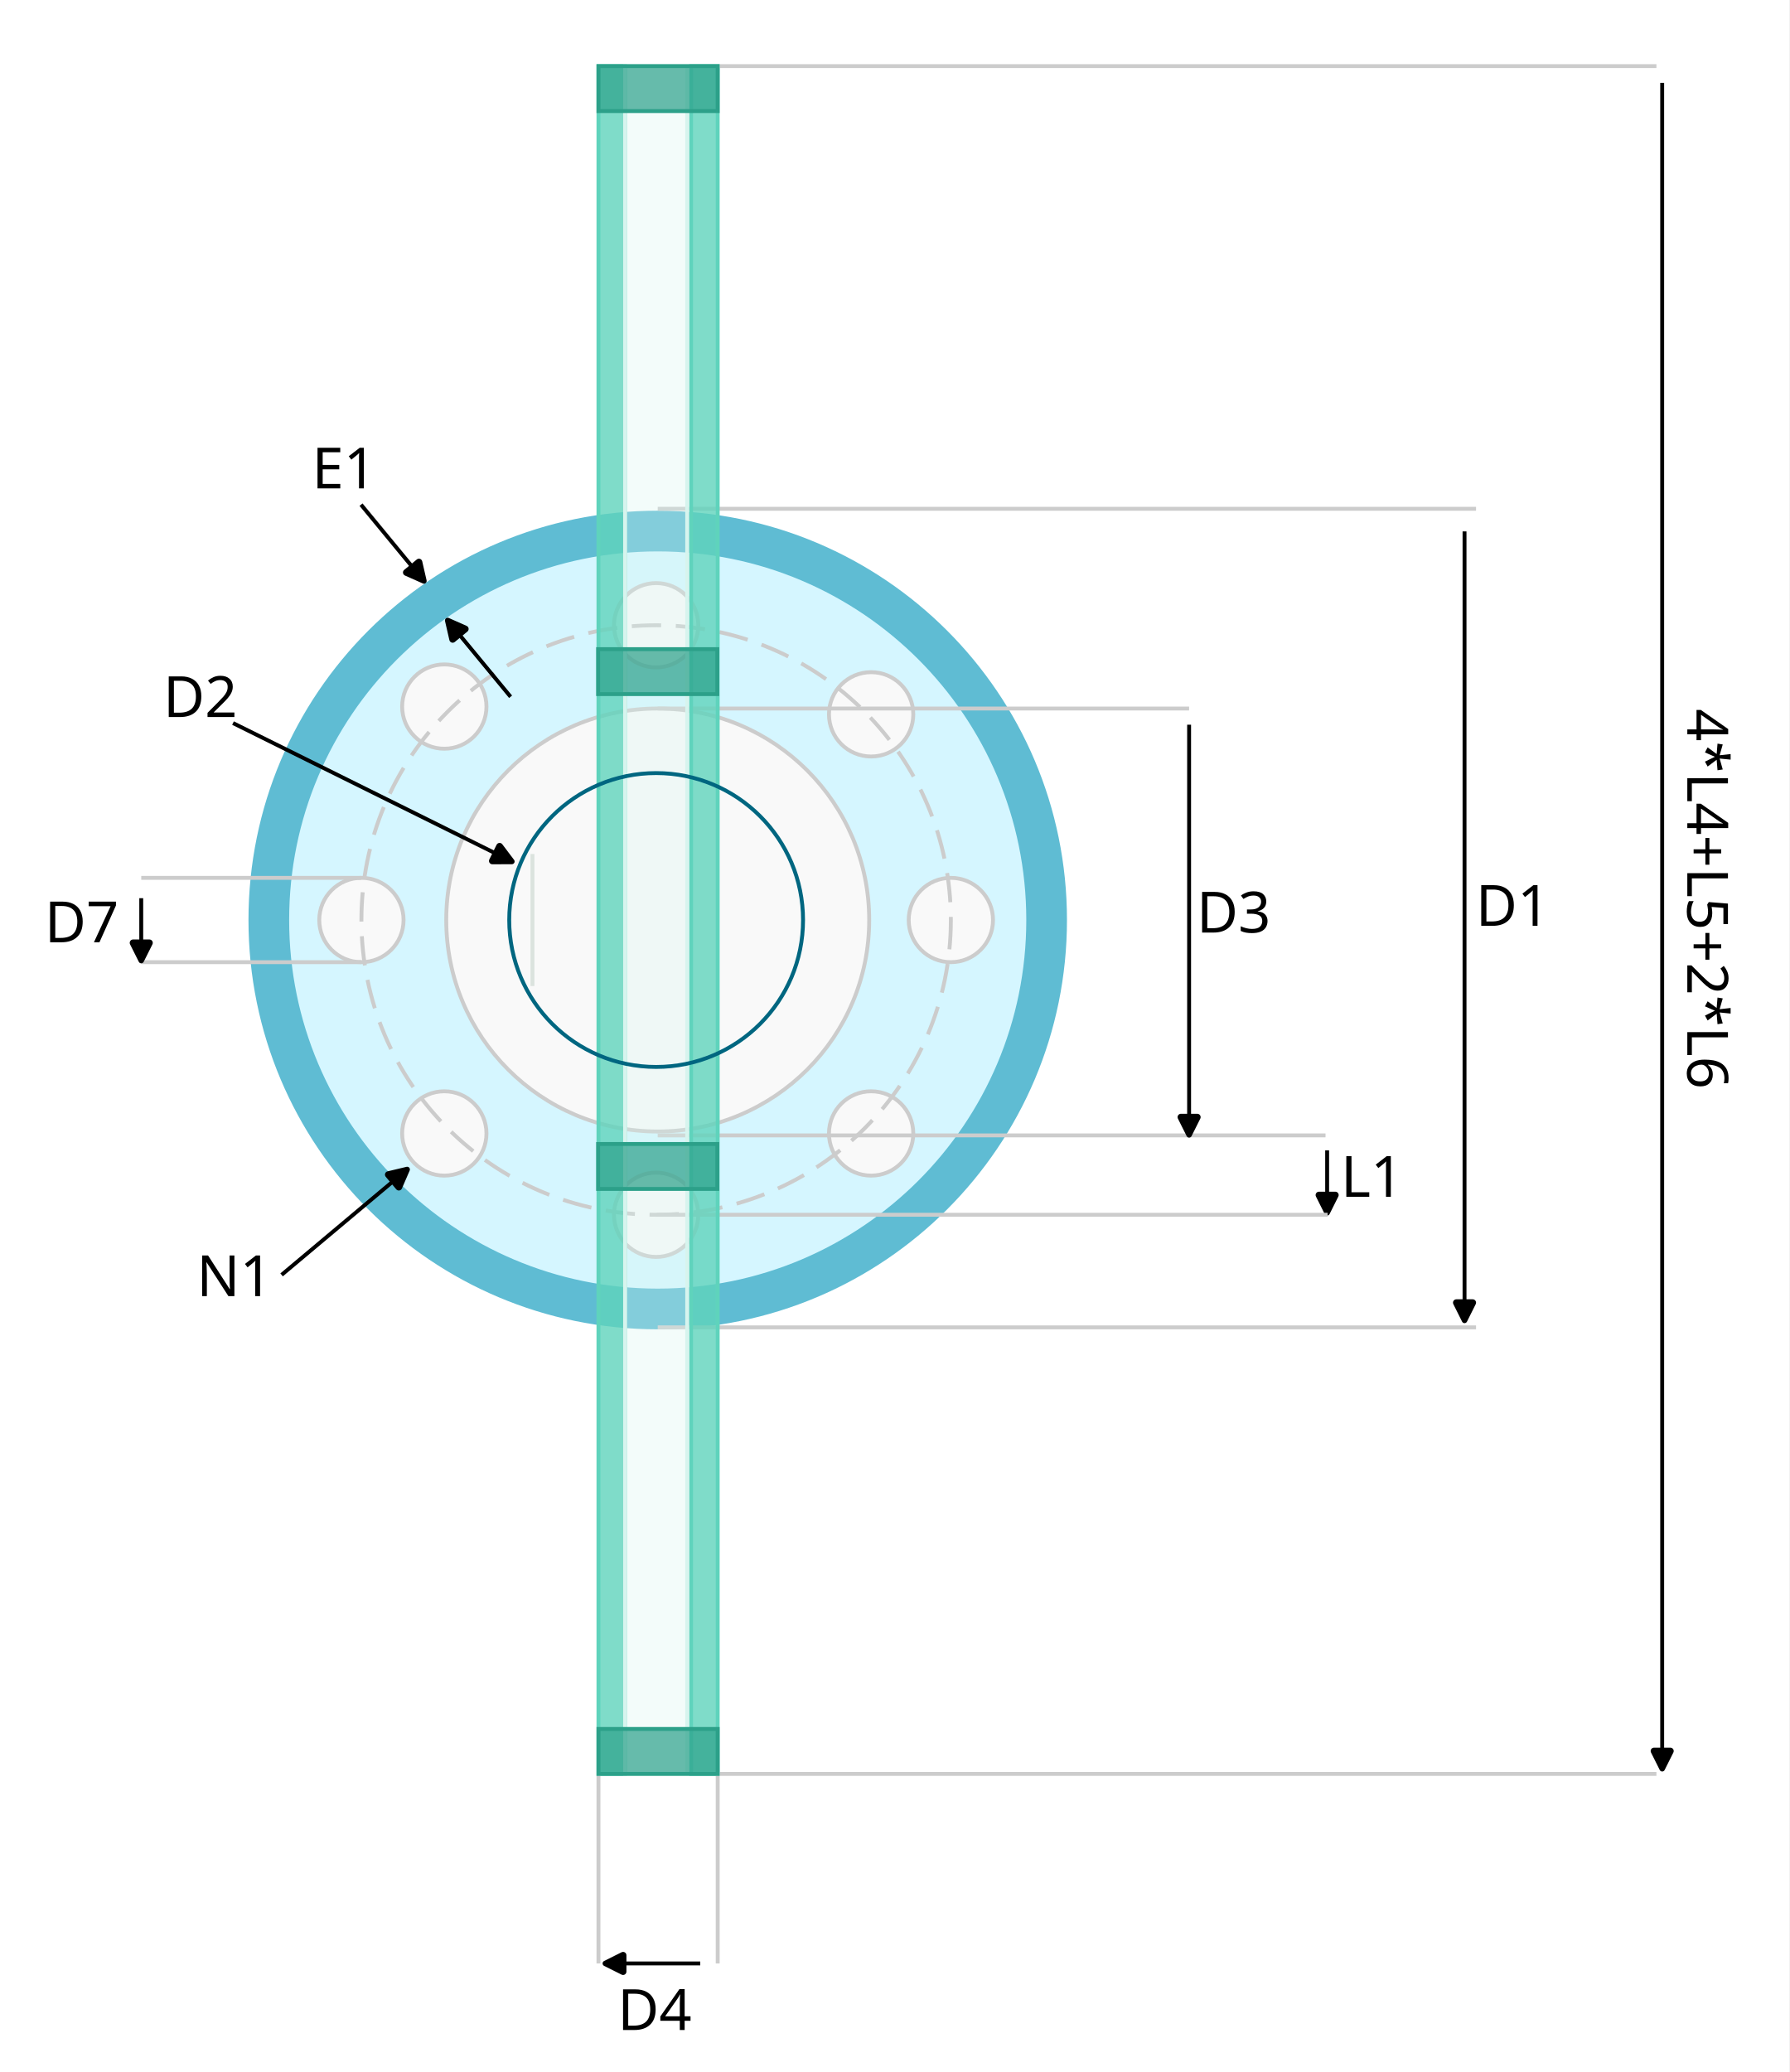
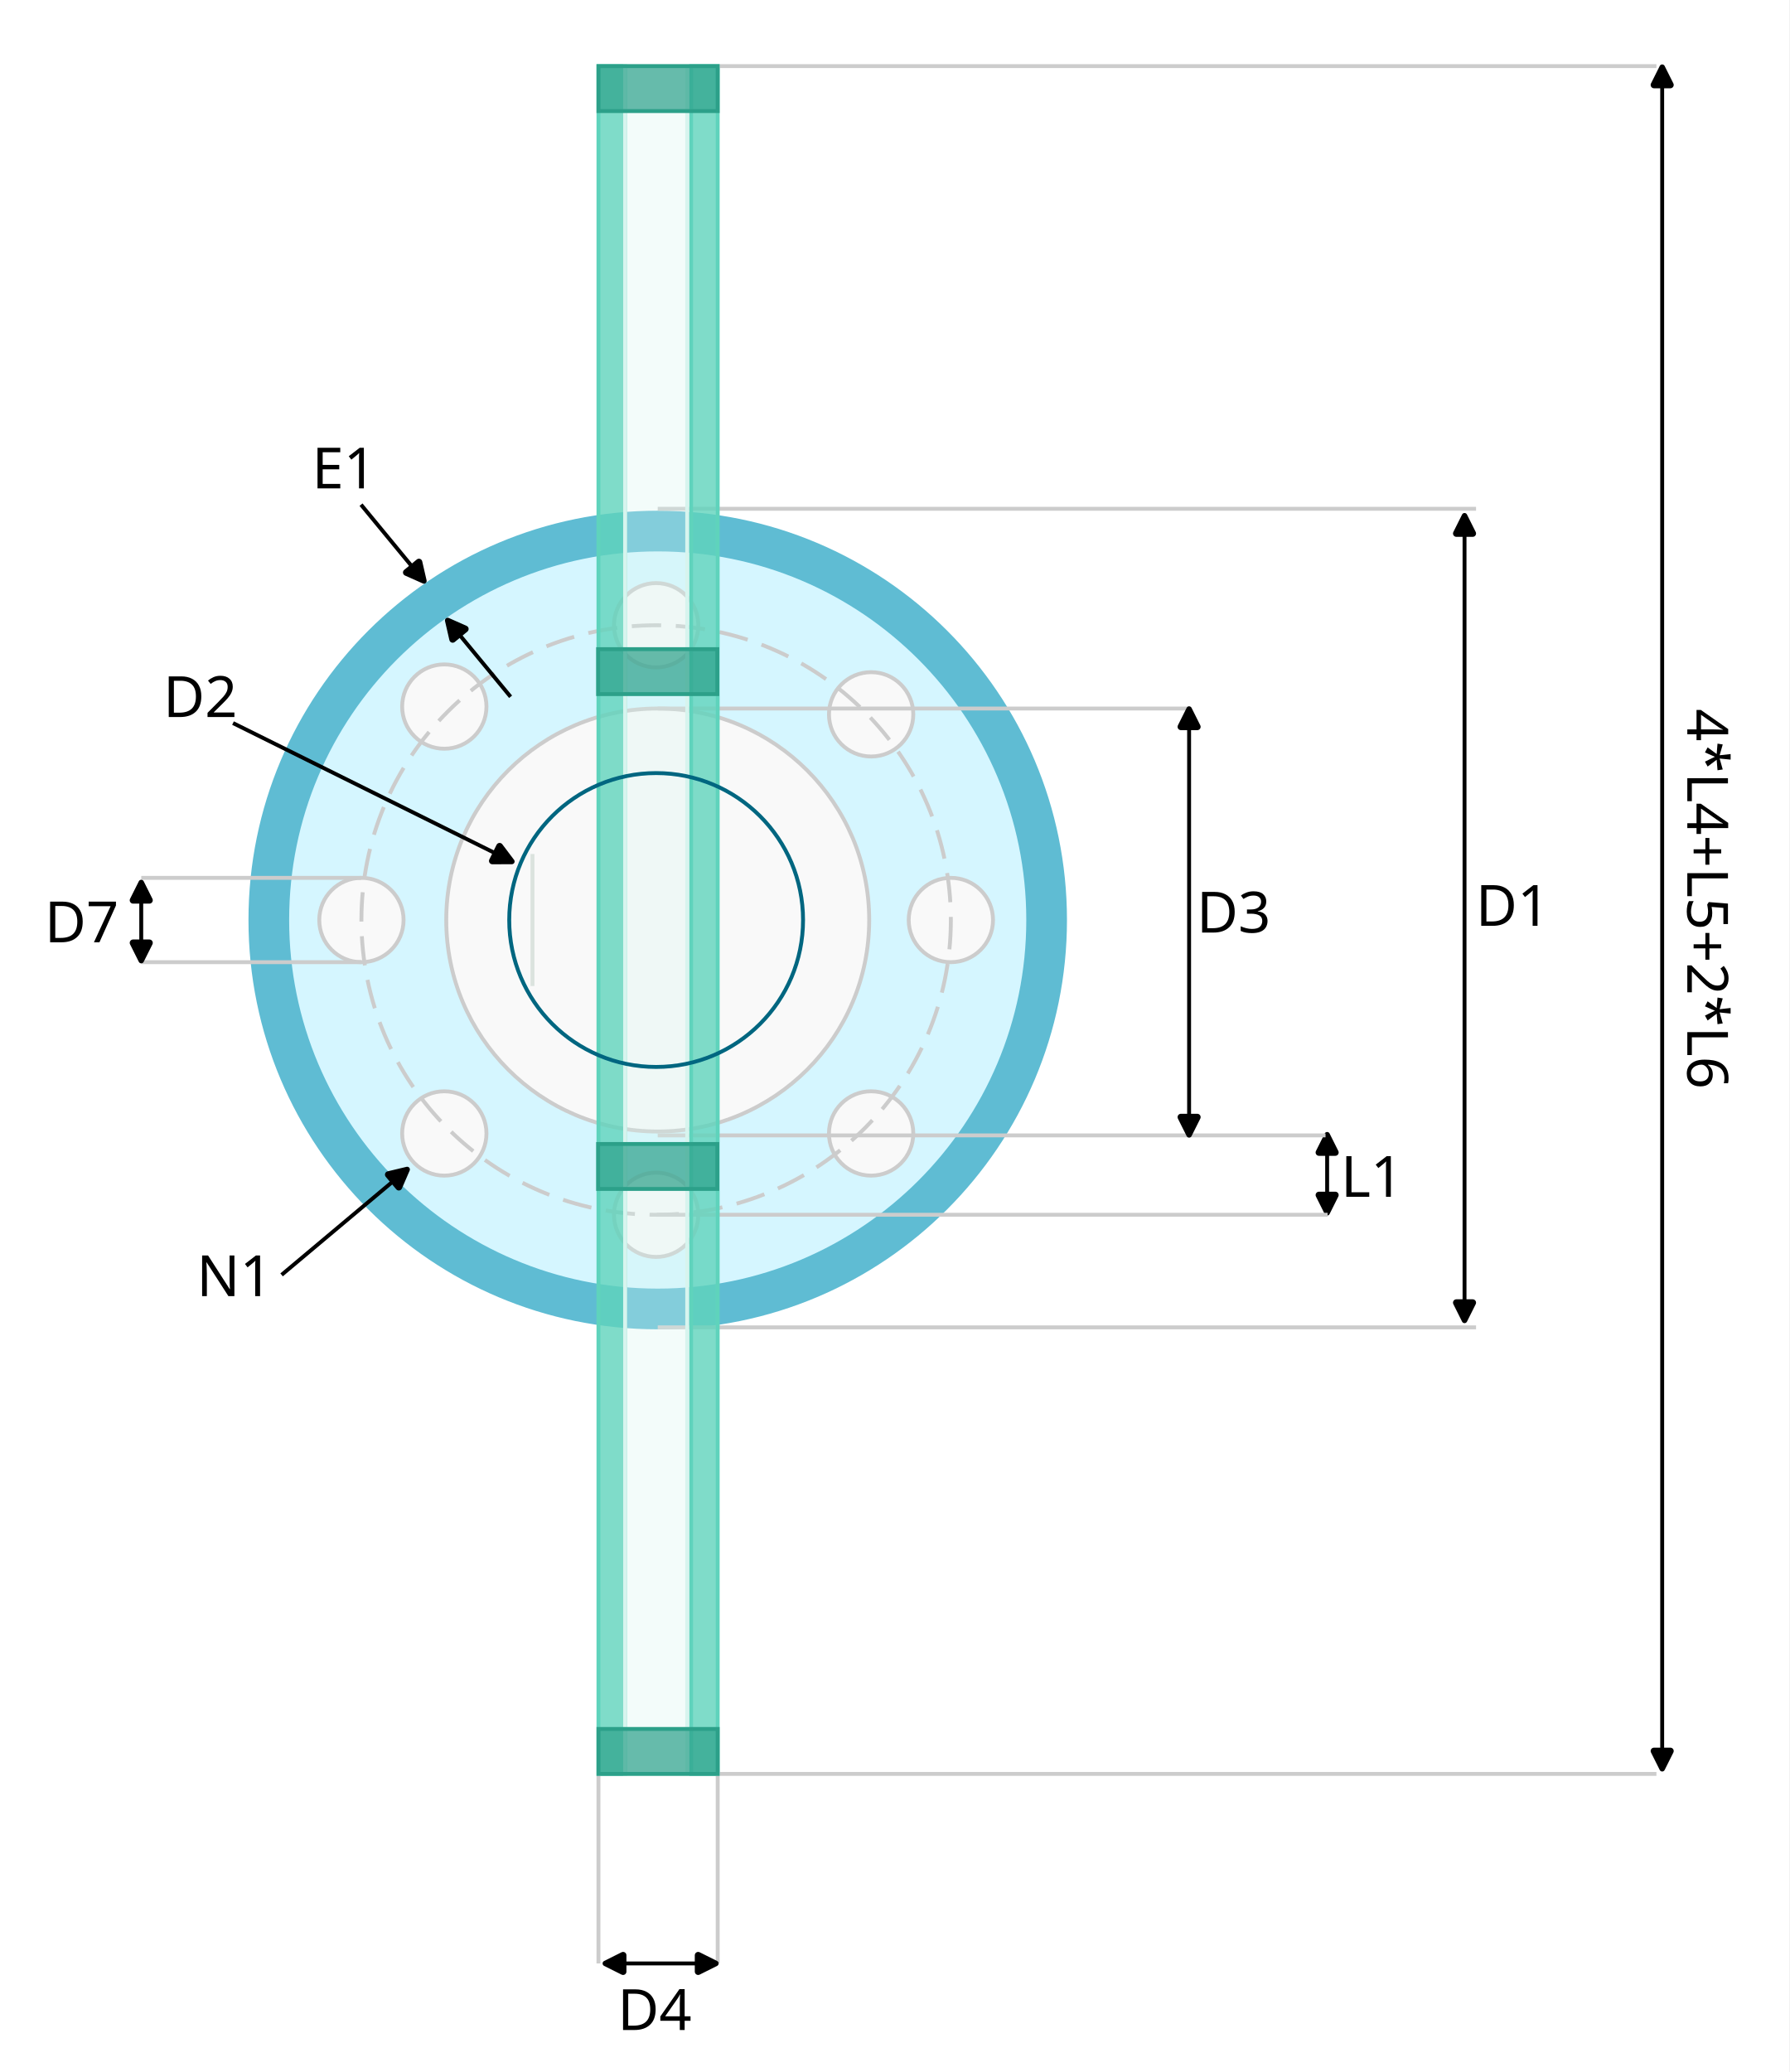
<svg xmlns="http://www.w3.org/2000/svg" width="460.863" height="533.622" viewBox="0 0 121.937 141.187">
  <defs>
    <marker id="a" markerHeight="1" markerWidth="1" orient="auto-start-reverse" preserveAspectRatio="xMidYMid" refX="0" refY="0" style="overflow:visible" viewBox="0 0 1 1">
      <path d="M-.211-4.106 6.21-.894a1 1 90 0 1 0 1.788L-.21 4.106A1.236 1.236 31.717 0 1-2 3v-6A1.236 1.236 148.283 0 1-.211-4.106z" style="fill:context-stroke;fill-rule:evenodd;stroke:none" transform="scale(.7)" />
    </marker>
    <marker id="d" markerHeight="1" markerWidth="1" orient="auto-start-reverse" preserveAspectRatio="xMidYMid" refX="0" refY="0" style="overflow:visible" viewBox="0 0 1 1">
      <path d="M-.211-4.106 6.21-.894a1 1 90 0 1 0 1.788L-.21 4.106A1.236 1.236 31.717 0 1-2 3v-6A1.236 1.236 148.283 0 1-.211-4.106z" style="fill:context-stroke;fill-rule:evenodd;stroke:none" transform="scale(.7)" />
    </marker>
    <marker id="e" markerHeight="1" markerWidth="1" orient="auto-start-reverse" preserveAspectRatio="xMidYMid" refX="0" refY="0" style="overflow:visible" viewBox="0 0 1 1">
      <path d="M-.211-4.106 6.21-.894a1 1 90 0 1 0 1.788L-.21 4.106A1.236 1.236 31.717 0 1-2 3v-6A1.236 1.236 148.283 0 1-.211-4.106z" style="fill:context-stroke;fill-rule:evenodd;stroke:none" transform="scale(.7)" />
    </marker>
    <marker id="h" markerHeight="1" markerWidth="1" orient="auto-start-reverse" preserveAspectRatio="xMidYMid" refX="0" refY="0" style="overflow:visible" viewBox="0 0 1 1">
      <path d="M-.211-4.106 6.21-.894a1 1 90 0 1 0 1.788L-.21 4.106A1.236 1.236 31.717 0 1-2 3v-6A1.236 1.236 148.283 0 1-.211-4.106z" style="fill:context-stroke;fill-rule:evenodd;stroke:none" transform="scale(.7)" />
    </marker>
    <marker id="i" markerHeight="1" markerWidth="1" orient="auto-start-reverse" preserveAspectRatio="xMidYMid" refX="0" refY="0" style="overflow:visible" viewBox="0 0 1 1">
      <path d="M-.211-4.106 6.21-.894a1 1 90 0 1 0 1.788L-.21 4.106A1.236 1.236 31.717 0 1-2 3v-6A1.236 1.236 148.283 0 1-.211-4.106z" style="fill:context-stroke;fill-rule:evenodd;stroke:none" transform="scale(.7)" />
    </marker>
    <marker id="k" markerHeight="1" markerWidth="1" orient="auto-start-reverse" preserveAspectRatio="xMidYMid" refX="0" refY="0" style="overflow:visible" viewBox="0 0 1 1">
      <path d="M-.211-4.106 6.21-.894a1 1 90 0 1 0 1.788L-.21 4.106A1.236 1.236 31.717 0 1-2 3v-6A1.236 1.236 148.283 0 1-.211-4.106z" style="fill:context-stroke;fill-rule:evenodd;stroke:none" transform="scale(.7)" />
    </marker>
    <marker id="l" markerHeight="1" markerWidth="1" orient="auto-start-reverse" preserveAspectRatio="xMidYMid" refX="0" refY="0" style="overflow:visible" viewBox="0 0 1 1">
      <path d="M-.211-4.106 6.21-.894a1 1 90 0 1 0 1.788L-.21 4.106A1.236 1.236 31.717 0 1-2 3v-6A1.236 1.236 148.283 0 1-.211-4.106z" style="fill:context-stroke;fill-rule:evenodd;stroke:none" transform="scale(.7)" />
    </marker>
    <marker id="n" markerHeight="1" markerWidth="1" orient="auto-start-reverse" preserveAspectRatio="xMidYMid" refX="0" refY="0" style="overflow:visible" viewBox="0 0 1 1">
      <path d="M-.211-4.106 6.21-.894a1 1 90 0 1 0 1.788L-.21 4.106A1.236 1.236 31.717 0 1-2 3v-6A1.236 1.236 148.283 0 1-.211-4.106z" style="fill:context-stroke;fill-rule:evenodd;stroke:none" transform="scale(.7)" />
    </marker>
    <marker id="o" markerHeight="1" markerWidth="1" orient="auto-start-reverse" preserveAspectRatio="xMidYMid" refX="0" refY="0" style="overflow:visible" viewBox="0 0 1 1">
      <path d="M-.211-4.106 6.21-.894a1 1 90 0 1 0 1.788L-.21 4.106A1.236 1.236 31.717 0 1-2 3v-6A1.236 1.236 148.283 0 1-.211-4.106z" style="fill:context-stroke;fill-rule:evenodd;stroke:none" transform="scale(.7)" />
    </marker>
    <path id="q" d="M354.032 1673.148h56.653v55.248h-56.653z" />
    <path id="p" d="M272.342 1674.881h50.345v33.865h-50.345z" />
    <path id="m" d="M350.607 1212.248h100.995v41.837H350.607z" />
    <path id="b" d="M348.786 275.767h64.579v35.919h-64.579z" />
    <path id="c" d="M348.786 275.767h64.579v35.919h-64.579z" />
    <path id="f" d="M348.786 275.767h64.579v35.919h-64.579z" />
    <path id="g" d="M55.144 1137.68h45.352v36.638H55.144z" />
    <path id="j" d="M348.786 275.767h64.579v35.919h-64.579z" />
    <path id="r" d="M245.254 243.195h158.83v32.992h-158.83z" />
  </defs>
  <g transform="translate(-25.362 -405.986)">
    <path d="M25.495 406.118h121.672v140.923H25.495z" style="fill:#fff;fill-opacity:1;stroke:#fff;stroke-width:.265;stroke-opacity:1" />
    <circle cx="70.185" cy="468.676" r="27.757" style="fill:#5fbcd3;fill-opacity:1;stroke:#5fbcd3;stroke-width:.265;stroke-dasharray:none;stroke-opacity:1" />
-     <path d="M115.805 487.559v-3.185" style="fill:none;stroke:#000;stroke-width:.265px;stroke-linecap:butt;stroke-linejoin:miter;stroke-opacity:1;marker-start:url(#a);marker-end:url(#RoundedArrow-7-7-9)" />
+     <path d="M115.805 487.559v-3.185" style="fill:none;stroke:#000;stroke-width:.265px;stroke-linecap:butt;stroke-linejoin:miter;stroke-opacity:1;marker-start:url(#a);marker-end:url(#a)" />
    <circle cx="70.185" cy="468.676" r="24.985" style="fill:#d5f6ff;fill-opacity:1;stroke:#d5f6ff;stroke-width:.265;stroke-dasharray:none;stroke-opacity:1" />
    <circle cx="70.185" cy="468.676" r="14.412" style="fill:#f9f9f9;stroke:#ccc;stroke-width:.265;stroke-dasharray:none" />
    <circle cx="70.077" cy="448.591" r="2.873" style="fill:#f9f9f9;stroke:#ccc;stroke-width:.265;stroke-dasharray:none;stroke-dashoffset:0" />
    <circle cx="90.162" cy="468.676" r="2.873" style="fill:#f9f9f9;stroke:#ccc;stroke-width:.265;stroke-dasharray:none;stroke-dashoffset:0" />
    <circle cx="70.077" cy="488.761" r="2.873" style="fill:#f9f9f9;stroke:#ccc;stroke-width:.265;stroke-dasharray:none;stroke-dashoffset:0" />
    <circle cx="49.992" cy="468.676" r="2.873" style="fill:#f9f9f9;stroke:#ccc;stroke-width:.265;stroke-dasharray:none;stroke-dashoffset:0" />
    <circle cx="84.728" cy="454.661" r="2.873" style="fill:#f9f9f9;stroke:#ccc;stroke-width:.265;stroke-dasharray:none;stroke-dashoffset:0" />
    <circle cx="84.728" cy="483.22" r="2.873" style="fill:#f9f9f9;stroke:#ccc;stroke-width:.265;stroke-dasharray:none;stroke-dashoffset:0" />
    <circle cx="55.641" cy="483.22" r="2.873" style="fill:#f9f9f9;stroke:#ccc;stroke-width:.265;stroke-dasharray:none;stroke-dashoffset:0" />
    <circle cx="55.641" cy="454.132" r="2.873" style="fill:#f9f9f9;stroke:#ccc;stroke-width:.265;stroke-dasharray:none;stroke-dashoffset:0" />
    <circle cx="70.077" cy="468.676" r="20.085" style="fill:none;stroke:#ccc;stroke-width:.265;stroke-dasharray:2,1;stroke-dashoffset:0" />
    <path d="M70.185 483.352h45.51M70.185 454.265h36.213M70.108 488.76h45.728" style="fill:#ccc;stroke:#ccc;stroke-width:.265px;stroke-linecap:butt;stroke-linejoin:miter;stroke-opacity:1" />
    <text xml:space="preserve" style="font-size:14.667px;line-height:1.25;font-family:sans-serif;white-space:pre;shape-inside:url(#b);display:inline" transform="matrix(.26458 0 0 .26458 14.627 393.135)">
      <tspan x="348.785" y="288.744">D3</tspan>
    </text>
    <text xml:space="preserve" style="font-size:14.667px;line-height:1.25;font-family:sans-serif;white-space:pre;shape-inside:url(#c);display:inline" transform="matrix(.26458 0 0 .26458 24.455 411.14)">
      <tspan x="348.785" y="288.744">L1</tspan>
    </text>
-     <path d="M106.398 482.25v-26.882" style="fill:none;stroke:#000;stroke-width:.265px;stroke-linecap:butt;stroke-linejoin:miter;stroke-opacity:1;marker-start:url(#d);marker-end:url(#RoundedArrow-7-7)" />
+     <path d="M106.398 482.25v-26.882" style="fill:none;stroke:#000;stroke-width:.265px;stroke-linecap:butt;stroke-linejoin:miter;stroke-opacity:1;marker-start:url(#d);marker-end:url(#d)" />
    <path d="M34.988 465.804h15.004M34.988 471.549h15.004" style="fill:#ccc;stroke:#ccc;stroke-width:.265px;stroke-linecap:butt;stroke-linejoin:miter;stroke-opacity:1" />
-     <path d="M34.988 470.373v-3.184" style="fill:none;stroke:#000;stroke-width:.265px;stroke-linecap:butt;stroke-linejoin:miter;stroke-opacity:1;marker-start:url(#e);marker-end:url(#RoundedArrow-7-7-9-2)" />
+     <path d="M34.988 470.374v-3.185" style="fill:none;stroke:#000;stroke-width:.265px;stroke-linecap:butt;stroke-linejoin:miter;stroke-opacity:1;marker-start:url(#e);marker-end:url(#e)" />
    <text xml:space="preserve" style="font-size:14.667px;line-height:1.25;font-family:sans-serif;white-space:pre;shape-inside:url(#f);display:inline" transform="matrix(.26458 0 0 .26458 -63.88 393.797)">
      <tspan x="348.785" y="288.744">D7</tspan>
    </text>
    <text xml:space="preserve" style="font-size:14.667px;line-height:1.25;font-family:sans-serif;white-space:pre;shape-inside:url(#g);display:inline" transform="matrix(.26458 0 0 .26458 24.17 189.863)">
      <tspan x="55.145" y="1150.656">N1</tspan>
    </text>
    <path d="m44.552 492.856 7.74-6.495" style="fill:none;stroke:#000;stroke-width:.265px;stroke-linecap:butt;stroke-linejoin:miter;stroke-opacity:1;marker-end:url(#h)" />
    <path d="M70.185 440.655h55.768M70.185 496.433h55.768" style="fill:#ccc;stroke:#ccc;stroke-width:.265px;stroke-linecap:butt;stroke-linejoin:miter;stroke-opacity:1" />
-     <path d="M125.168 494.892v-52.696" style="fill:none;stroke:#000;stroke-width:.265px;stroke-linecap:butt;stroke-linejoin:miter;stroke-opacity:1;marker-start:url(#i);marker-end:url(#RoundedArrow-7-7-9-1-2)" />
+     <path d="M125.168 494.892v-52.696" style="fill:none;stroke:#000;stroke-width:.265px;stroke-linecap:butt;stroke-linejoin:miter;stroke-opacity:1;marker-start:url(#i);marker-end:url(#i)" />
    <text xml:space="preserve" style="font-size:14.667px;line-height:1.25;font-family:sans-serif;white-space:pre;shape-inside:url(#j);display:inline" transform="matrix(.26458 0 0 .26458 33.65 392.676)">
      <tspan x="348.785" y="288.744">D1</tspan>
    </text>
    <path d="M61.649 473.174v-8.996" style="fill:#9bd4e1;fill-opacity:.5;stroke:#dbe3de;stroke-width:.265px;stroke-linecap:butt;stroke-linejoin:miter;stroke-opacity:1" />
    <path d="M-67.96-526.861h1.814v116.37h-1.814zM-74.272-526.861h1.814v116.37h-1.814z" style="fill:#5fd3bc;fill-opacity:.8;stroke:#5fd3bc;stroke-width:.265" transform="scale(-1)" />
    <path d="M-72.194-526.861h4.233v116.37h-4.233z" style="fill:#d7f4ee;fill-opacity:.3;stroke:#d7f4ee;stroke-width:.265;stroke-opacity:1" transform="scale(-1)" />
    <circle cx="70.077" cy="468.676" r="10.012" style="fill:none;stroke:#006680;stroke-width:.265;stroke-dasharray:none" />
    <path d="m60.158 453.464-3.608-4.375" style="fill:none;stroke:#000;stroke-width:.265px;stroke-linecap:butt;stroke-linejoin:miter;stroke-opacity:1;marker-end:url(#k)" />
    <path d="m49.966 440.374 3.607 4.375" style="fill:none;stroke:#000;stroke-width:.265px;stroke-linecap:butt;stroke-linejoin:miter;stroke-opacity:1;marker-end:url(#l)" />
    <text xml:space="preserve" style="font-size:14.667px;line-height:1.25;font-family:sans-serif;white-space:pre;shape-inside:url(#m);display:inline" transform="matrix(.26458 0 0 .26458 -46.139 115.095)">
      <tspan x="350.607" y="1225.225">E1</tspan>
    </text>
    <path d="M74.405 410.491h63.841M74.405 526.861h63.841" style="fill:#ccc;stroke:#ccc;stroke-width:.265px;stroke-linecap:butt;stroke-linejoin:miter;stroke-opacity:1" />
-     <path d="M138.638 525.443V411.63" style="fill:none;stroke:#000;stroke-width:.265px;stroke-linecap:butt;stroke-linejoin:miter;stroke-opacity:1;marker-start:url(#n);marker-end:url(#RoundedArrow-7-7-9-1-2-7)" />
+     <path d="M138.638 525.443V411.63" style="fill:none;stroke:#000;stroke-width:.265px;stroke-linecap:butt;stroke-linejoin:miter;stroke-opacity:1;marker-start:url(#n);marker-end:url(#n)" />
    <path d="M66.146 539.776v-12.782M74.272 539.776v-12.782" style="fill:#ccc;stroke:#ccc;stroke-width:.265px;stroke-linecap:butt;stroke-linejoin:miter;stroke-opacity:1" />
-     <path d="M67.682 539.776h5.4" style="fill:none;stroke:#000;stroke-width:.265px;stroke-linecap:butt;stroke-linejoin:miter;stroke-opacity:1;marker-start:url(#o);marker-end:url(#RoundedArrow-7-7-9-0)" />
+     <path d="M67.682 539.776h5.4" style="fill:none;stroke:#000;stroke-width:.265px;stroke-linecap:butt;stroke-linejoin:miter;stroke-opacity:1;marker-start:url(#o);marker-end:url(#o)" />
    <text xml:space="preserve" style="font-size:14.667px;line-height:1.25;font-family:sans-serif;white-space:pre;shape-inside:url(#p);display:inline" transform="matrix(.26458 0 0 .26458 -4.61 97.738)">
      <tspan x="272.342" y="1687.858">D4</tspan>
    </text>
    <text xml:space="preserve" style="font-size:14.667px;line-height:1.25;font-family:sans-serif;white-space:pre;shape-inside:url(#q);display:inline" transform="matrix(.26458 0 0 .26458 -57.184 8.73)">
      <tspan x="354.031" y="1686.125">D2</tspan>
    </text>
    <path d="m41.242 455.257 18.047 8.956" style="fill:none;stroke:#000;stroke-width:.265;stroke-linecap:butt;stroke-linejoin:miter;stroke-opacity:1;marker-end:url(#a)" />
    <path d="M66.146 523.798h8.126v3.063h-8.126zM66.146 410.491h8.126v3.063h-8.126zM66.121 450.219h8.126v3.063h-8.126zM66.121 483.938h8.126v3.063h-8.126z" style="fill:#2ca089;fill-opacity:.7;stroke:#2ca089;stroke-width:.265;stroke-opacity:1" />
    <text xml:space="preserve" style="font-size:14.667px;line-height:1.25;font-family:sans-serif;white-space:pre;shape-inside:url(#r);display:inline" transform="matrix(0 .26458 -.26458 0 208.128 389.39)">
      <tspan x="245.254" y="256.172">4*L4+L5+2*L6</tspan>
    </text>
  </g>
</svg>
